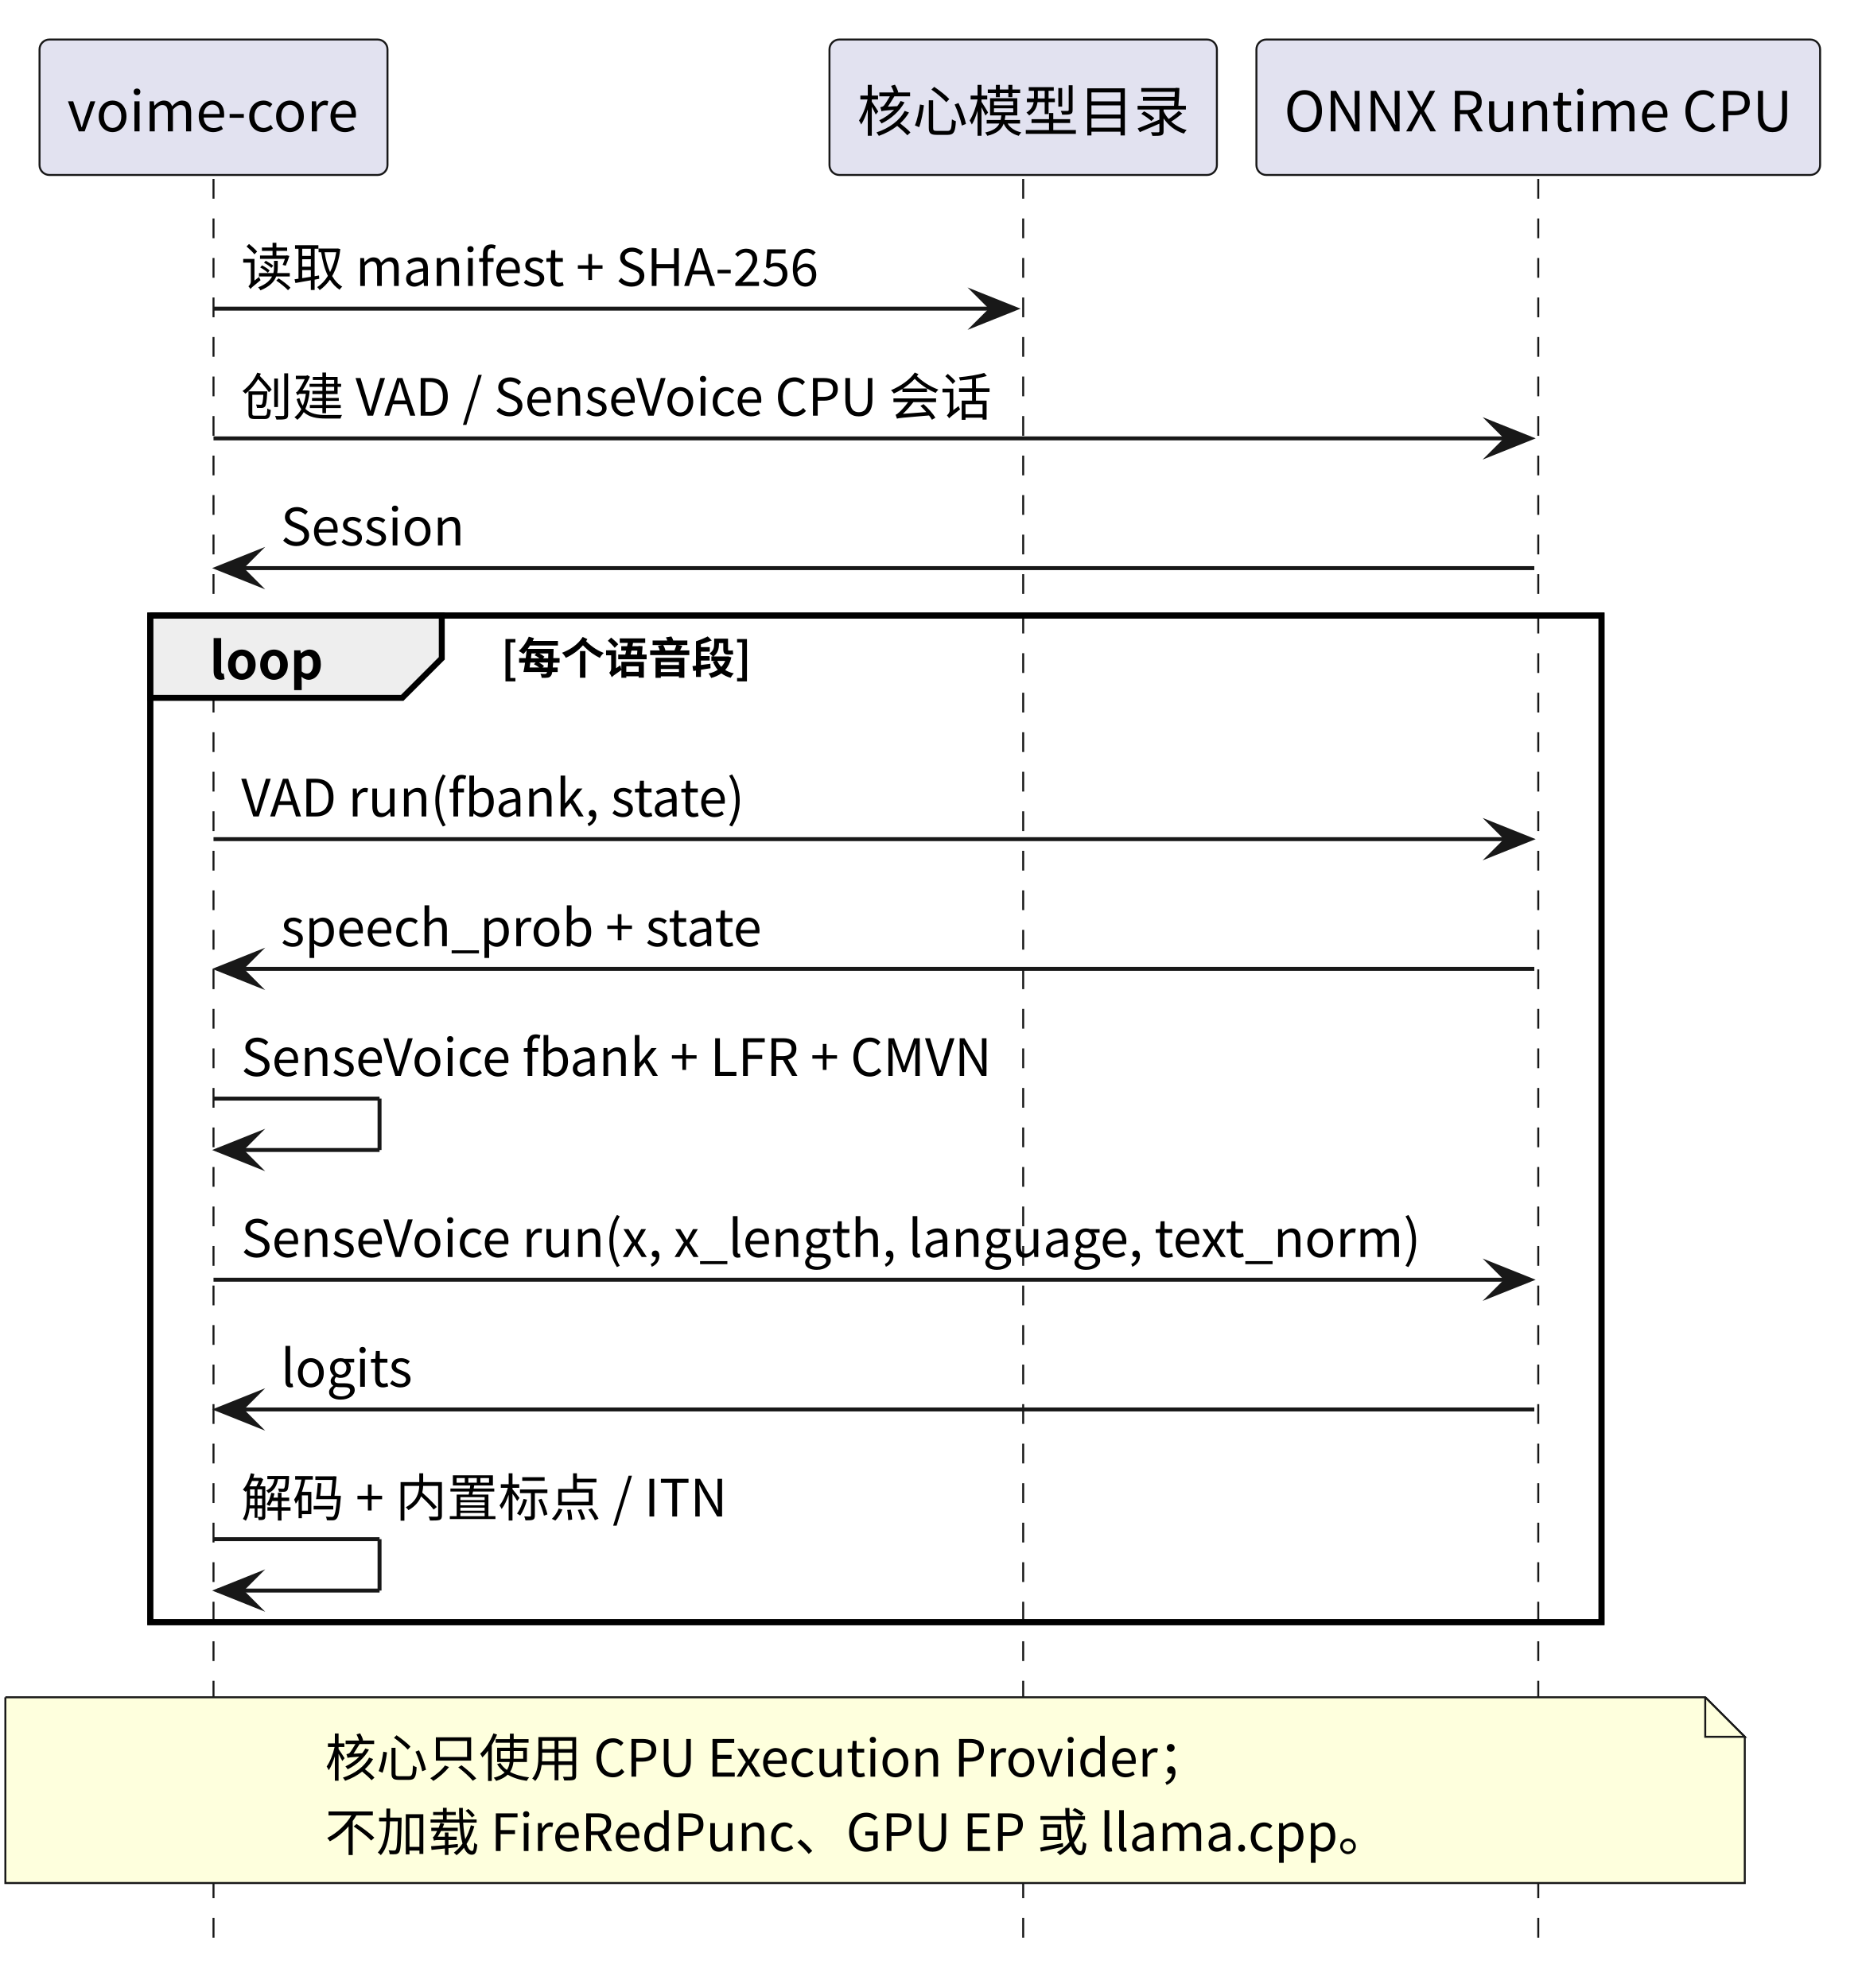
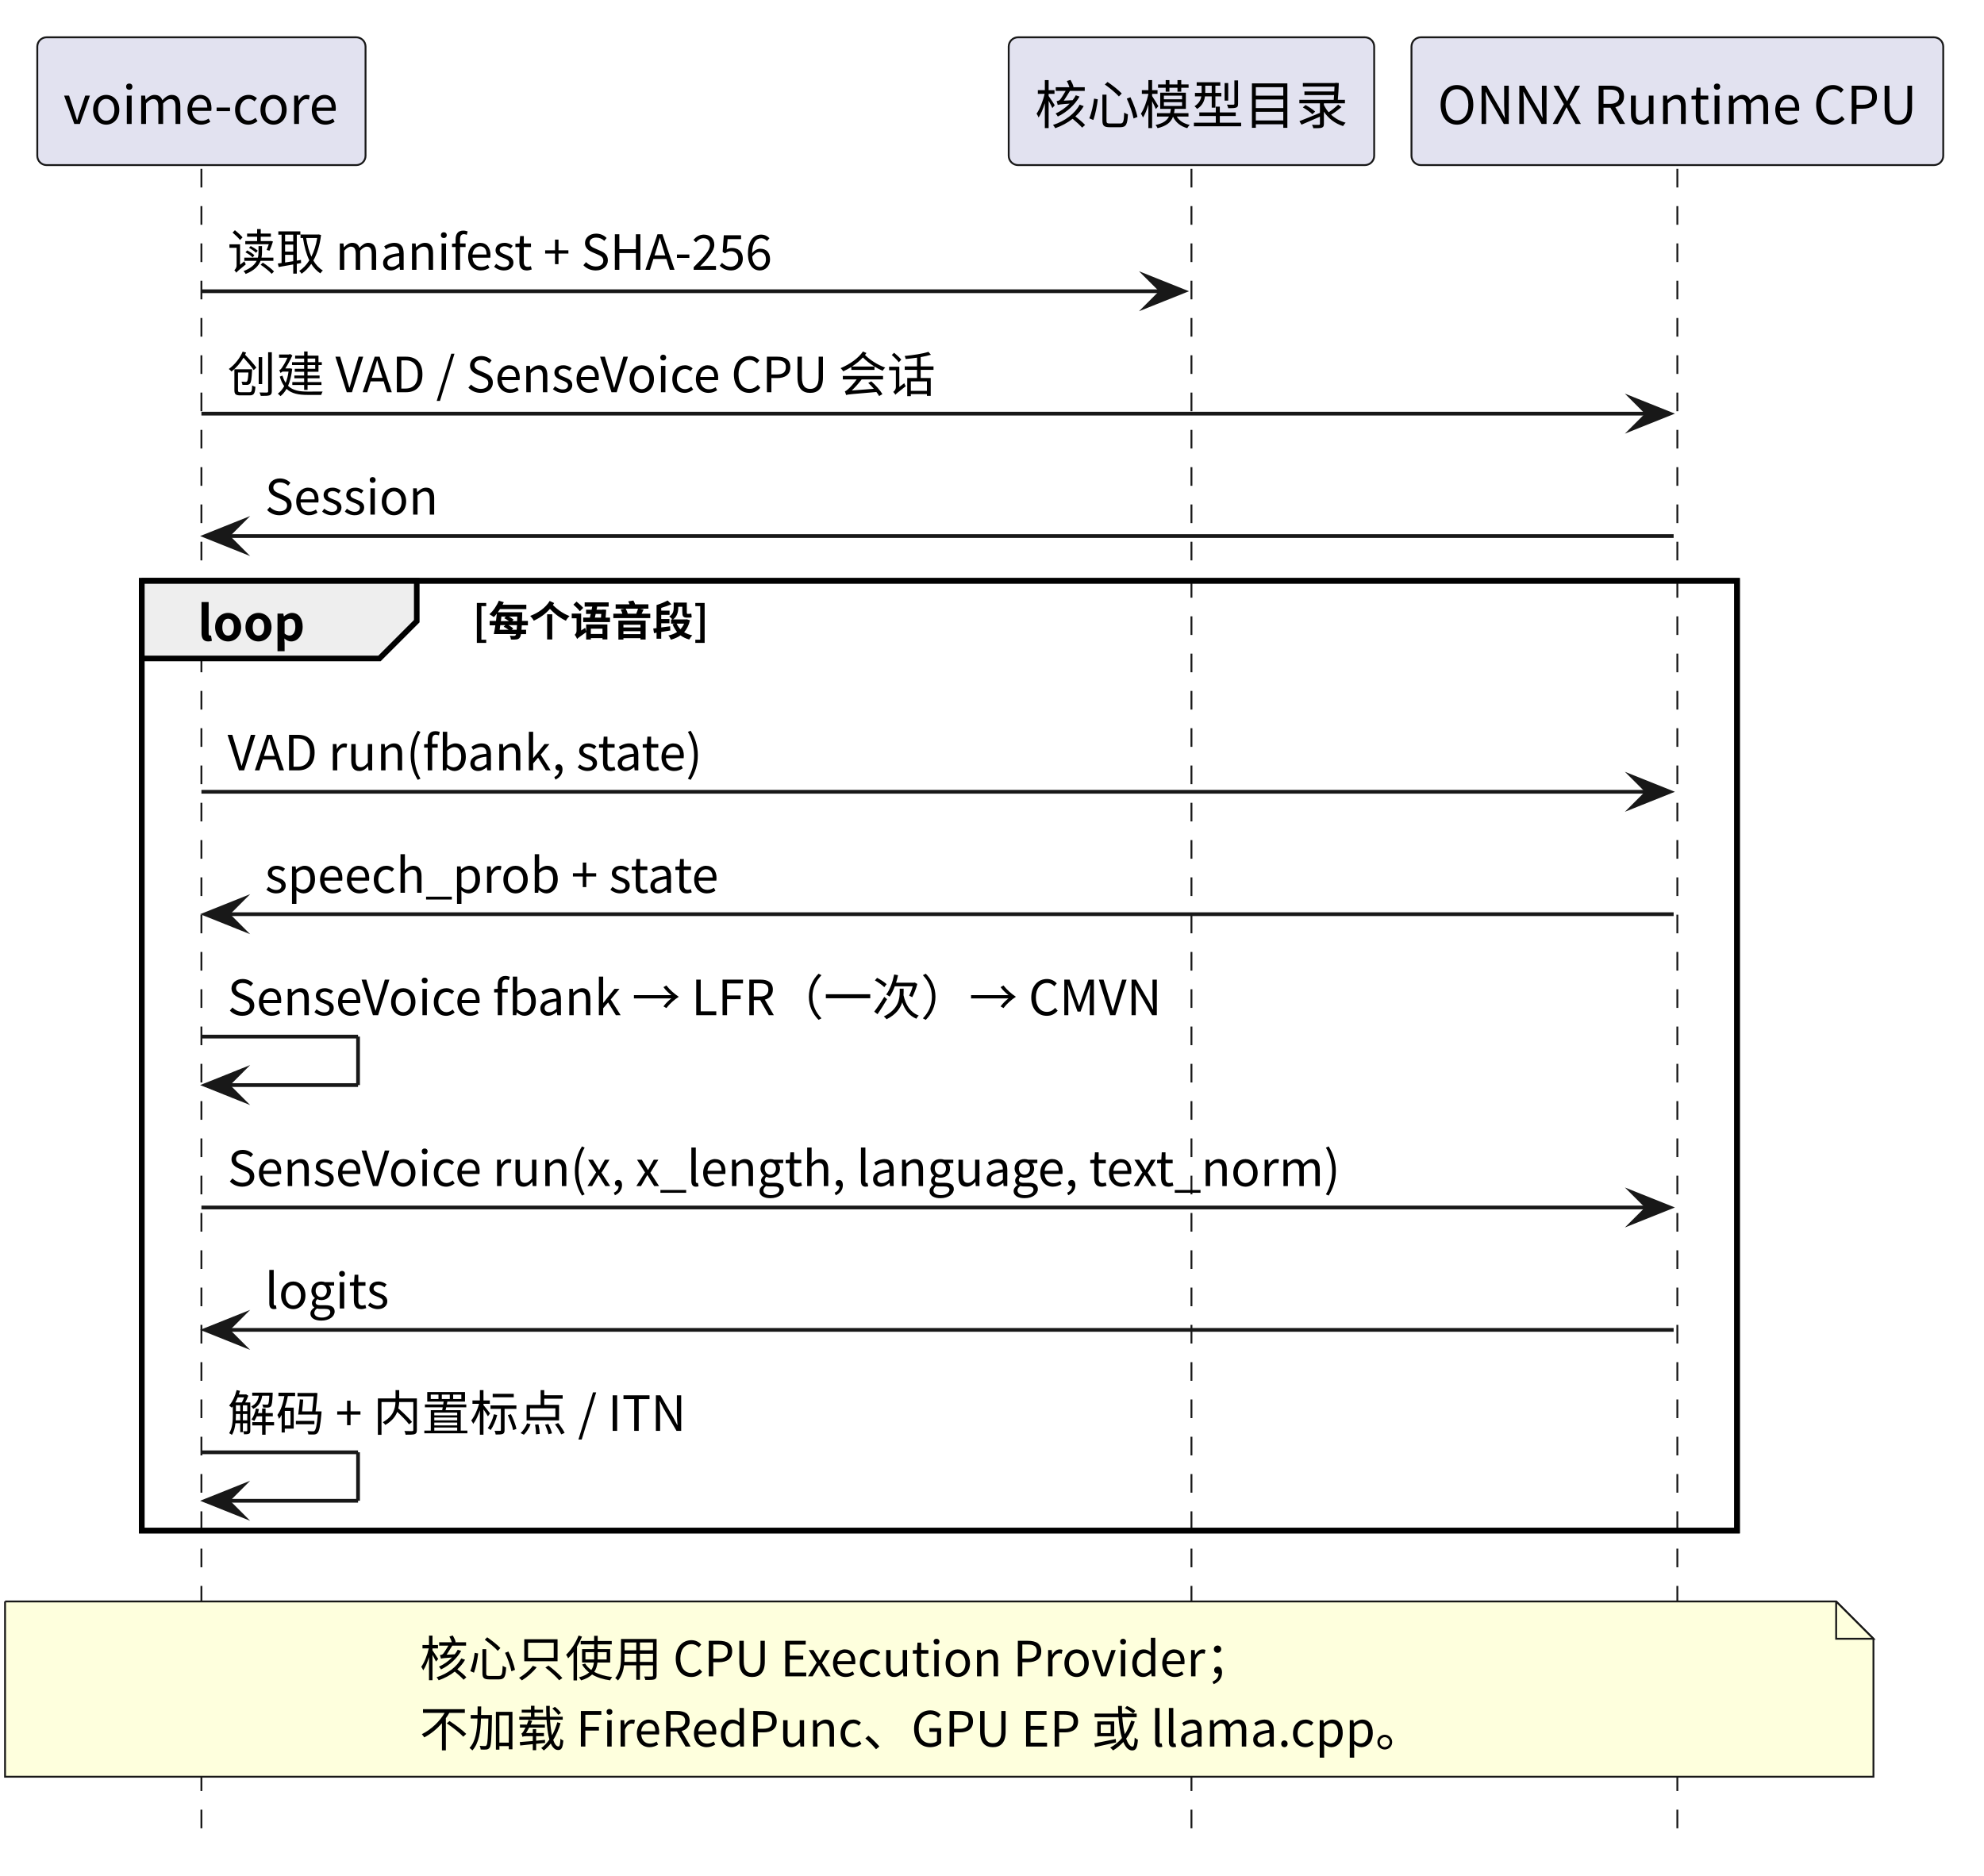
- <svg xmlns="http://www.w3.org/2000/svg" version="1.1" data-diagram-type="SEQUENCE" style="width:471px;height:503px;background:#FFFFFF;" width="471px" height="503px" viewBox="0 0 471 503" zoomAndPan="magnify" preserveAspectRatio="none" contentStyleType="text/css">
+ <svg xmlns="http://www.w3.org/2000/svg" version="1.1" data-diagram-type="SEQUENCE" style="width:532px;height:503px;background:#FFFFFF;" width="532px" height="503px" viewBox="0 0 532 503" zoomAndPan="magnify" preserveAspectRatio="none" contentStyleType="text/css">
  <defs />
  <g font-family="sans-serif" lengthAdjust="spacing">
-     <rect x="38.009" y="155.744" width="367.109" height="254.696" fill="none" style="stroke:#000;stroke-width:1.5;" />
+     <rect x="38.009" y="155.744" width="427.767" height="254.696" fill="none" style="stroke:#000;stroke-width:1.5;" />
    <g>
      <rect x="50.509" y="45.272" width="8" height="446.816" fill="#000" fill-opacity="0" />
      <line x1="54.009" y1="45.272" x2="54.009" y2="492.088" style="stroke:#181818;stroke-width:0.5;stroke-dasharray:5,5;" />
    </g>
    <g>
-       <rect x="255.323" y="45.272" width="8" height="446.816" fill="#000" fill-opacity="0" />
-       <line x1="258.823" y1="45.272" x2="258.823" y2="492.088" style="stroke:#181818;stroke-width:0.5;stroke-dasharray:5,5;" />
+       <rect x="315.981" y="45.272" width="8" height="446.816" fill="#000" fill-opacity="0" />
+       <line x1="319.481" y1="45.272" x2="319.481" y2="492.088" style="stroke:#181818;stroke-width:0.5;stroke-dasharray:5,5;" />
    </g>
    <g>
-       <rect x="385.618" y="45.272" width="8" height="446.816" fill="#000" fill-opacity="0" />
-       <line x1="389.118" y1="45.272" x2="389.118" y2="492.088" style="stroke:#181818;stroke-width:0.5;stroke-dasharray:5,5;" />
+       <rect x="446.276" y="45.272" width="8" height="446.816" fill="#000" fill-opacity="0" />
+       <line x1="449.776" y1="45.272" x2="449.776" y2="492.088" style="stroke:#181818;stroke-width:0.5;stroke-dasharray:5,5;" />
    </g>
    <rect x="10" y="10" width="88.018" height="34.272" fill="#E2E2F0" style="stroke:#181818;stroke-width:0.5;" rx="2.5" ry="2.5" />
    <text x="17" y="33.24" fill="#000" font-size="14" textLength="74.018" font-family="'Noto Sans CJK SC'">voime-core</text>
-     <rect x="209.823" y="10" width="98" height="34.272" fill="#E2E2F0" style="stroke:#181818;stroke-width:0.5;" rx="2.5" ry="2.5" />
-     <text x="216.823" y="33.24" fill="#000" font-size="14" textLength="84" font-family="'Noto Sans CJK SC'">核心模型目录</text>
-     <rect x="317.823" y="10" width="142.59" height="34.272" fill="#E2E2F0" style="stroke:#181818;stroke-width:0.5;" rx="2.5" ry="2.5" />
-     <text x="324.823" y="33.24" fill="#000" font-size="14" textLength="128.59" font-family="'Noto Sans CJK SC'">ONNX Runtime CPU</text>
-     <polygon points="246.823,74.096,256.823,78.096,246.823,82.096,250.823,78.096" fill="#181818" style="stroke:#181818;stroke-width:1;stroke-linejoin:miter;stroke-miterlimit:10;" />
-     <line x1="54.009" y1="78.096" x2="252.823" y2="78.096" style="stroke:#181818;stroke-width:1;" />
+     <rect x="270.481" y="10" width="98" height="34.272" fill="#E2E2F0" style="stroke:#181818;stroke-width:0.5;" rx="2.5" ry="2.5" />
+     <text x="277.481" y="33.24" fill="#000" font-size="14" textLength="84" font-family="'Noto Sans CJK SC'">核心模型目录</text>
+     <rect x="378.481" y="10" width="142.59" height="34.272" fill="#E2E2F0" style="stroke:#181818;stroke-width:0.5;" rx="2.5" ry="2.5" />
+     <text x="385.481" y="33.24" fill="#000" font-size="14" textLength="128.59" font-family="'Noto Sans CJK SC'">ONNX Runtime CPU</text>
+     <polygon points="307.481,74.096,317.481,78.096,307.481,82.096,311.481,78.096" fill="#181818" style="stroke:#181818;stroke-width:1;stroke-linejoin:miter;stroke-miterlimit:10;" />
+     <line x1="54.009" y1="78.096" x2="313.481" y2="78.096" style="stroke:#181818;stroke-width:1;" />
    <text x="61.009" y="72.352" fill="#000" font-size="13" textLength="146.497" font-family="'Noto Sans CJK SC'">读取 manifest + SHA-256</text>
-     <polygon points="377.118,106.92,387.118,110.92,377.118,114.92,381.118,110.92" fill="#181818" style="stroke:#181818;stroke-width:1;stroke-linejoin:miter;stroke-miterlimit:10;" />
-     <line x1="54.009" y1="110.92" x2="383.118" y2="110.92" style="stroke:#181818;stroke-width:1;" />
+     <polygon points="437.776,106.92,447.776,110.92,437.776,114.92,441.776,110.92" fill="#181818" style="stroke:#181818;stroke-width:1;stroke-linejoin:miter;stroke-miterlimit:10;" />
+     <line x1="54.009" y1="110.92" x2="443.776" y2="110.92" style="stroke:#181818;stroke-width:1;" />
    <text x="61.009" y="105.176" fill="#000" font-size="13" textLength="190.801" font-family="'Noto Sans CJK SC'">创建 VAD / SenseVoice CPU 会话</text>
    <polygon points="65.009,139.744,55.009,143.744,65.009,147.744,61.009,143.744" fill="#181818" style="stroke:#181818;stroke-width:1;stroke-linejoin:miter;stroke-miterlimit:10;" />
-     <line x1="59.009" y1="143.744" x2="388.118" y2="143.744" style="stroke:#181818;stroke-width:1;" />
+     <line x1="59.009" y1="143.744" x2="448.776" y2="143.744" style="stroke:#181818;stroke-width:1;" />
    <text x="71.009" y="138" fill="#000" font-size="13" textLength="46.501" font-family="'Noto Sans CJK SC'">Session</text>
    <path d="M38.009,155.744 L111.752,155.744 L111.752,166.568 L101.752,176.568 L38.009,176.568 L38.009,155.744" style="stroke:#000;stroke-width:1.5;" fill="#EEE" />
-     <rect x="38.009" y="155.744" width="367.109" height="254.696" fill="none" style="stroke:#000;stroke-width:1.5;" />
+     <rect x="38.009" y="155.744" width="427.767" height="254.696" fill="none" style="stroke:#000;stroke-width:1.5;" />
    <text x="53.009" y="171.824" fill="#000" font-size="13" textLength="28.743" font-weight="700" font-family="'Noto Sans CJK SC'">loop</text>
    <text x="126.752" y="170.504" fill="#000" font-size="11" textLength="63.316" font-weight="700" font-family="'Noto Sans CJK SC'">[每个语音段]</text>
-     <polygon points="377.118,208.32,387.118,212.32,377.118,216.32,381.118,212.32" fill="#181818" style="stroke:#181818;stroke-width:1;stroke-linejoin:miter;stroke-miterlimit:10;" />
-     <line x1="54.009" y1="212.32" x2="383.118" y2="212.32" style="stroke:#181818;stroke-width:1;" />
+     <polygon points="437.776,208.32,447.776,212.32,437.776,216.32,441.776,212.32" fill="#181818" style="stroke:#181818;stroke-width:1;stroke-linejoin:miter;stroke-miterlimit:10;" />
+     <line x1="54.009" y1="212.32" x2="443.776" y2="212.32" style="stroke:#181818;stroke-width:1;" />
    <text x="61.009" y="206.576" fill="#000" font-size="13" textLength="128.505" font-family="'Noto Sans CJK SC'">VAD run(fbank, state)</text>
    <polygon points="65.009,241.144,55.009,245.144,65.009,249.144,61.009,245.144" fill="#181818" style="stroke:#181818;stroke-width:1;stroke-linejoin:miter;stroke-miterlimit:10;" />
-     <line x1="59.009" y1="245.144" x2="388.118" y2="245.144" style="stroke:#181818;stroke-width:1;" />
+     <line x1="59.009" y1="245.144" x2="448.776" y2="245.144" style="stroke:#181818;stroke-width:1;" />
    <text x="71.009" y="239.4" fill="#000" font-size="13" textLength="122.798" font-family="'Noto Sans CJK SC'">speech_prob + state</text>
    <line x1="54.009" y1="277.968" x2="96.009" y2="277.968" style="stroke:#181818;stroke-width:1;" />
    <line x1="96.009" y1="277.968" x2="96.009" y2="290.968" style="stroke:#181818;stroke-width:1;" />
    <line x1="55.009" y1="290.968" x2="96.009" y2="290.968" style="stroke:#181818;stroke-width:1;" />
    <polygon points="65.009,286.968,55.009,290.968,65.009,294.968,61.009,290.968" fill="#181818" style="stroke:#181818;stroke-width:1;stroke-linejoin:miter;stroke-miterlimit:10;" />
-     <text x="61.009" y="272.224" fill="#000" font-size="13" textLength="190.814" font-family="'Noto Sans CJK SC'">SenseVoice fbank + LFR + CMVN</text>
-     <polygon points="377.118,319.792,387.118,323.792,377.118,327.792,381.118,323.792" fill="#181818" style="stroke:#181818;stroke-width:1;stroke-linejoin:miter;stroke-miterlimit:10;" />
-     <line x1="54.009" y1="323.792" x2="383.118" y2="323.792" style="stroke:#181818;stroke-width:1;" />
+     <text x="61.009" y="272.224" fill="#000" font-size="13" textLength="251.472" font-family="'Noto Sans CJK SC'">SenseVoice fbank → LFR（一次）→ CMVN</text>
+     <polygon points="437.776,319.792,447.776,323.792,437.776,327.792,441.776,323.792" fill="#181818" style="stroke:#181818;stroke-width:1;stroke-linejoin:miter;stroke-miterlimit:10;" />
+     <line x1="54.009" y1="323.792" x2="443.776" y2="323.792" style="stroke:#181818;stroke-width:1;" />
    <text x="61.009" y="318.048" fill="#000" font-size="13" textLength="299.884" font-family="'Noto Sans CJK SC'">SenseVoice run(x, x_length, language, text_norm)</text>
    <polygon points="65.009,352.616,55.009,356.616,65.009,360.616,61.009,356.616" fill="#181818" style="stroke:#181818;stroke-width:1;stroke-linejoin:miter;stroke-miterlimit:10;" />
-     <line x1="59.009" y1="356.616" x2="388.118" y2="356.616" style="stroke:#181818;stroke-width:1;" />
+     <line x1="59.009" y1="356.616" x2="448.776" y2="356.616" style="stroke:#181818;stroke-width:1;" />
    <text x="71.009" y="350.872" fill="#000" font-size="13" textLength="33.462" font-family="'Noto Sans CJK SC'">logits</text>
    <line x1="54.009" y1="389.44" x2="96.009" y2="389.44" style="stroke:#181818;stroke-width:1;" />
    <line x1="96.009" y1="389.44" x2="96.009" y2="402.44" style="stroke:#181818;stroke-width:1;" />
    <line x1="55.009" y1="402.44" x2="96.009" y2="402.44" style="stroke:#181818;stroke-width:1;" />
    <polygon points="65.009,398.44,55.009,402.44,65.009,406.44,61.009,402.44" fill="#181818" style="stroke:#181818;stroke-width:1;stroke-linejoin:miter;stroke-miterlimit:10;" />
    <text x="61.009" y="383.696" fill="#000" font-size="13" textLength="122.954" font-family="'Noto Sans CJK SC'">解码 + 内置标点 / ITN</text>
-     <path d="M1.357,429.44 L1.357,476.44 L441.357,476.44 L441.357,439.44 L431.357,429.44 L1.357,429.44" style="stroke:#181818;stroke-width:0.5;" fill="#FEFFDD" />
-     <path d="M431.357,429.44 L431.357,439.44 L441.357,439.44 L431.357,429.44" style="stroke:#181818;stroke-width:0.5;" fill="#FEFFDD" />
-     <text x="82.208" y="449.52" fill="#000" font-size="13" textLength="224.575" font-family="'Noto Sans CJK SC'">核心只使用 CPU Execution Provider；</text>
-     <text x="82.208" y="468.344" fill="#000" font-size="13" textLength="269.711" font-family="'Noto Sans CJK SC'">不加载 FireRedPunc、GPU EP 或 llama.cpp。</text>
+     <path d="M1.357,429.44 L1.357,476.44 L502.357,476.44 L502.357,439.44 L492.357,429.44 L1.357,429.44" style="stroke:#181818;stroke-width:0.5;" fill="#FEFFDD" />
+     <path d="M492.357,429.44 L492.357,439.44 L502.357,439.44 L492.357,429.44" style="stroke:#181818;stroke-width:0.5;" fill="#FEFFDD" />
+     <text x="112.537" y="449.52" fill="#000" font-size="13" textLength="224.575" font-family="'Noto Sans CJK SC'">核心只使用 CPU Execution Provider；</text>
+     <text x="112.537" y="468.344" fill="#000" font-size="13" textLength="269.711" font-family="'Noto Sans CJK SC'">不加载 FireRedPunc、GPU EP 或 llama.cpp。</text>
  </g>
</svg>
